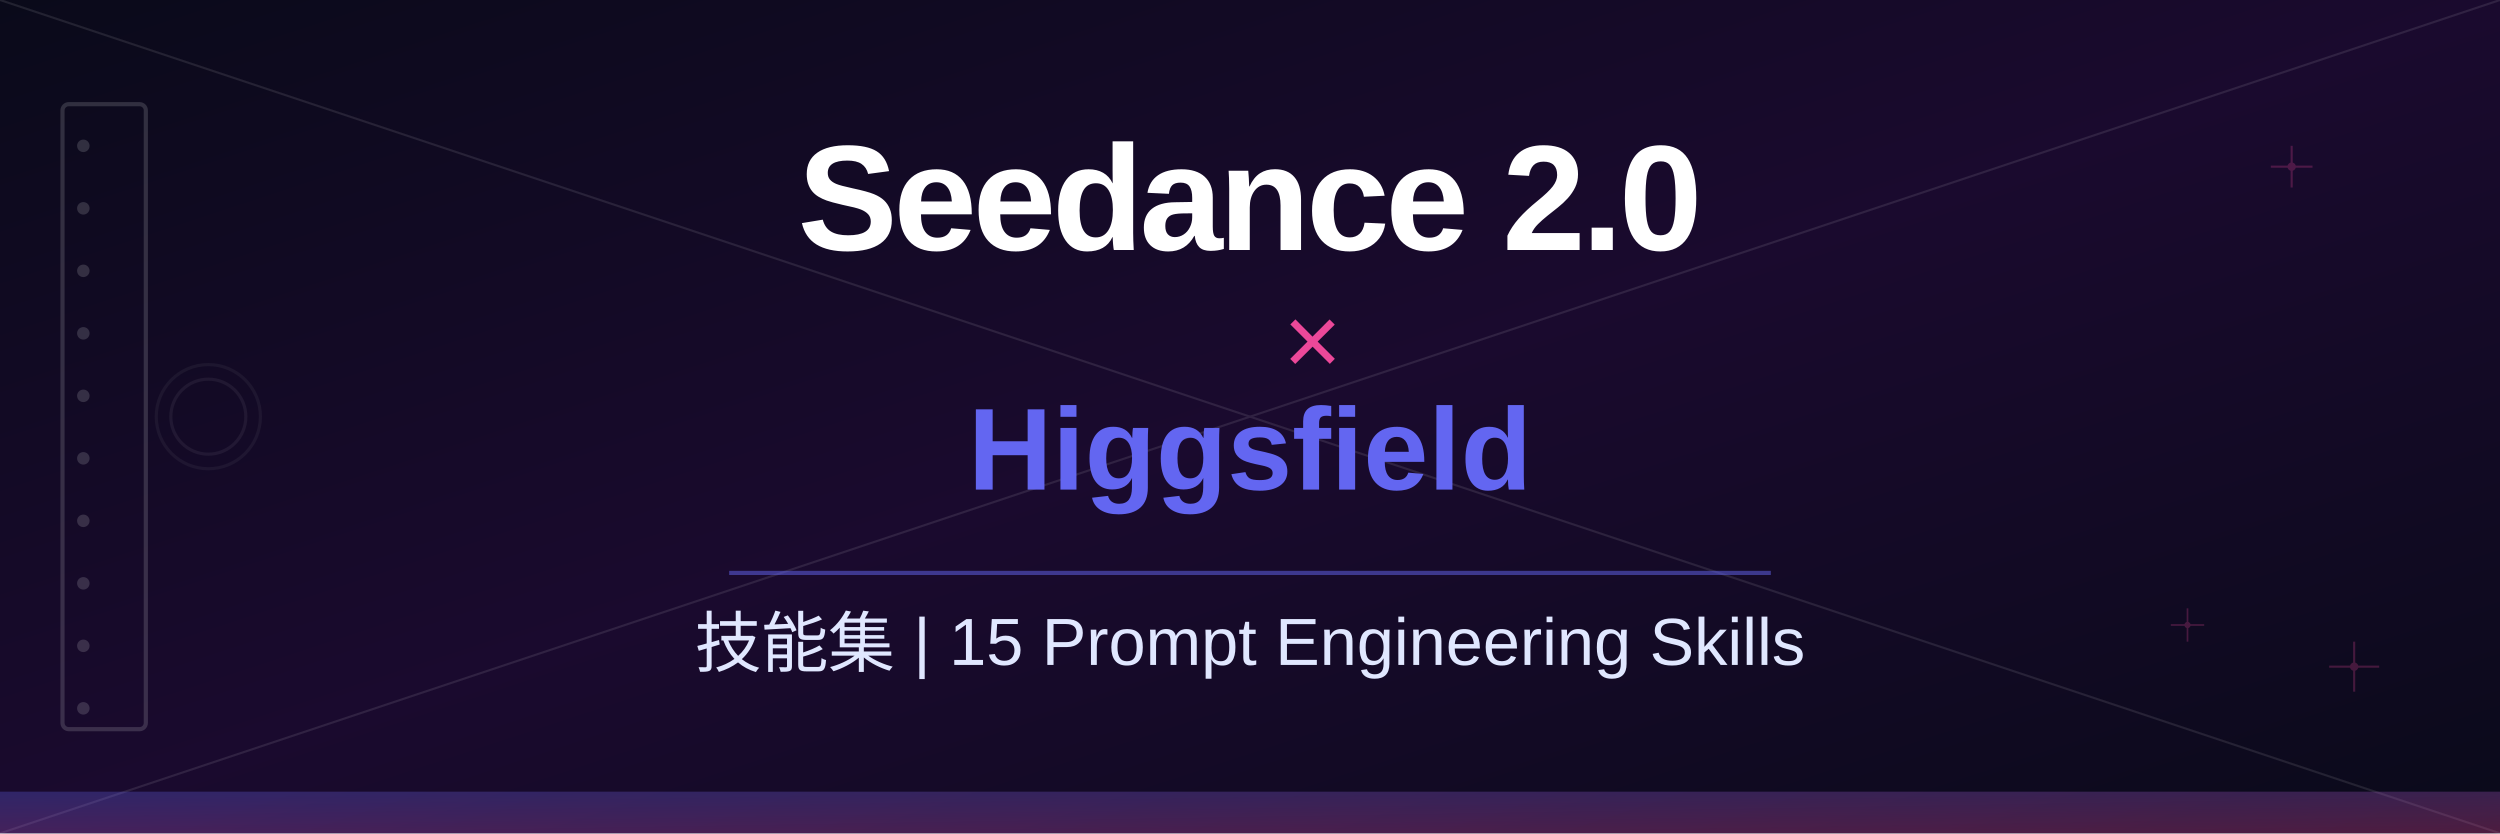
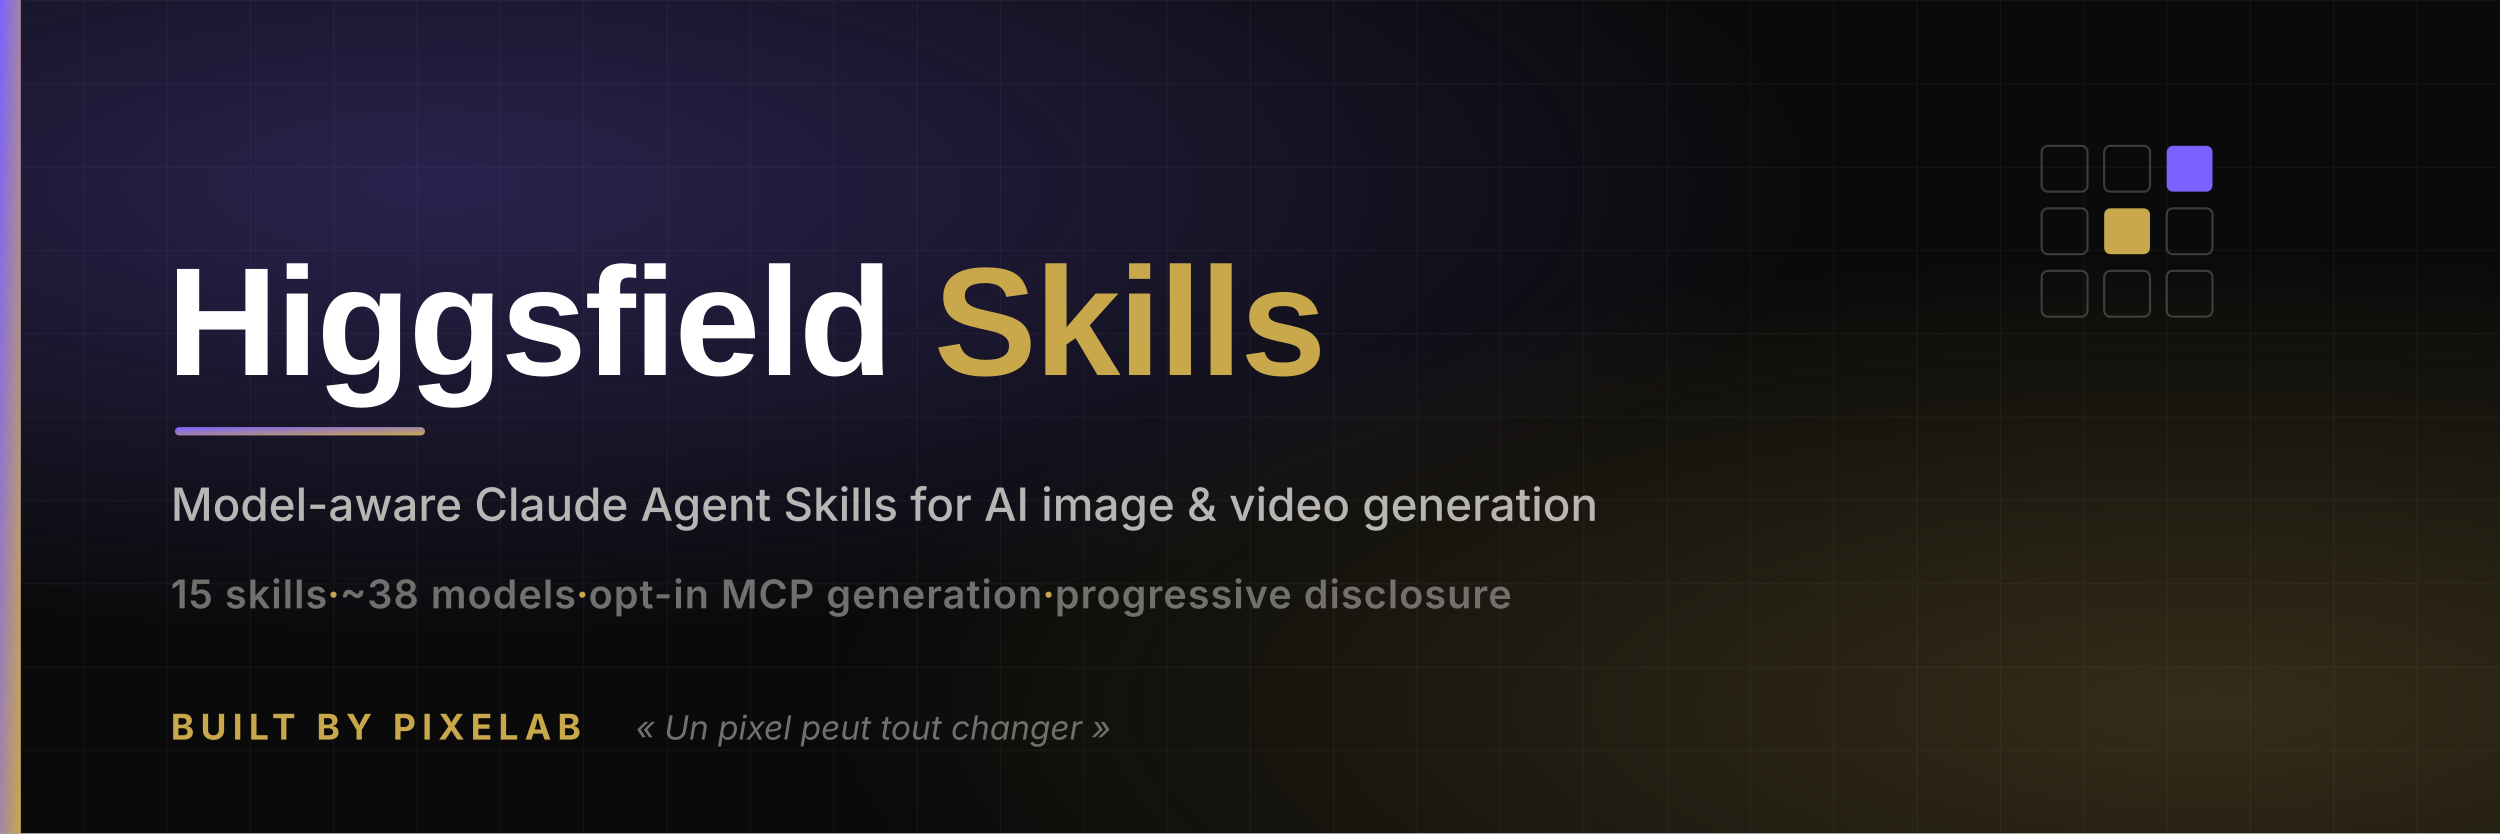
- <svg xmlns="http://www.w3.org/2000/svg" viewBox="0 0 1200 400">
+ <svg xmlns="http://www.w3.org/2000/svg" viewBox="0 0 1200 400" width="1200" height="400" font-family="Syne, 'Trebuchet MS', Arial, sans-serif">
  <defs>
-     <linearGradient id="bgGradient" x1="0%" y1="0%" x2="100%" y2="100%">
-       <stop offset="0%" style="stop-color:#0a0a1a;stop-opacity:1" />
-       <stop offset="50%" style="stop-color:#1a0a2e;stop-opacity:1" />
-       <stop offset="100%" style="stop-color:#0a0a1a;stop-opacity:1" />
+     <linearGradient id="accent" x1="0" y1="0" x2="1" y2="1">
+       <stop offset="0" stop-color="#7b61ff" />
+       <stop offset="1" stop-color="#c9a84c" />
    </linearGradient>
-     <linearGradient id="accentGradient" x1="0%" y1="0%" x2="100%" y2="100%">
-       <stop offset="0%" style="stop-color:#6366f1;stop-opacity:1" />
-       <stop offset="100%" style="stop-color:#ec4899;stop-opacity:1" />
-     </linearGradient>
-     <filter id="glow">
-       <feGaussianBlur stdDeviation="3" result="coloredBlur" />
-       <feMerge>
-         <feMergeNode in="coloredBlur" />
-         <feMergeNode in="SourceGraphic" />
-       </feMerge>
-     </filter>
+     <radialGradient id="glowV" cx="18%" cy="22%" r="55%">
+       <stop offset="0" stop-color="#7b61ff" stop-opacity="0.28" />
+       <stop offset="1" stop-color="#7b61ff" stop-opacity="0" />
+     </radialGradient>
+     <radialGradient id="glowG" cx="88%" cy="85%" r="55%">
+       <stop offset="0" stop-color="#c9a84c" stop-opacity="0.22" />
+       <stop offset="1" stop-color="#c9a84c" stop-opacity="0" />
+     </radialGradient>
+     <pattern id="grid" width="40" height="40" patternUnits="userSpaceOnUse">
+       <path d="M40 0H0V40" fill="none" stroke="#ffffff" stroke-opacity="0.04" stroke-width="1" />
+     </pattern>
  </defs>
-   <rect width="1200" height="400" fill="url(#bgGradient)" />
-   <g opacity="0.1" stroke="#ffffff" stroke-width="1">
-     <line x1="0" y1="0" x2="1200" y2="400" />
-     <line x1="1200" y1="0" x2="0" y2="400" />
+   <rect width="1200" height="400" fill="#0a0a0a" />
+   <rect width="1200" height="400" fill="url(#grid)" />
+   <rect width="1200" height="400" fill="url(#glowV)" />
+   <rect width="1200" height="400" fill="url(#glowG)" />
+   <rect x="0" y="0" width="10" height="400" fill="url(#accent)" />
+   <g transform="translate(980,70)">
+     <rect x="0" y="0" width="22" height="22" rx="3" fill="none" stroke="#71706e" stroke-opacity="0.5" />
+     <rect x="30" y="0" width="22" height="22" rx="3" fill="none" stroke="#71706e" stroke-opacity="0.5" />
+     <rect x="60" y="0" width="22" height="22" rx="3" fill="#7b61ff" />
+     <rect x="0" y="30" width="22" height="22" rx="3" fill="none" stroke="#71706e" stroke-opacity="0.5" />
+     <rect x="30" y="30" width="22" height="22" rx="3" fill="#c9a84c" />
+     <rect x="60" y="30" width="22" height="22" rx="3" fill="none" stroke="#71706e" stroke-opacity="0.5" />
+     <rect x="0" y="60" width="22" height="22" rx="3" fill="none" stroke="#71706e" stroke-opacity="0.5" />
+     <rect x="30" y="60" width="22" height="22" rx="3" fill="none" stroke="#71706e" stroke-opacity="0.5" />
+     <rect x="60" y="60" width="22" height="22" rx="3" fill="none" stroke="#71706e" stroke-opacity="0.5" />
  </g>
-   <g opacity="0.15">
-     <rect x="30" y="50" width="40" height="300" fill="none" stroke="#ffffff" stroke-width="2" rx="3" />
-     <circle cx="40" cy="70" r="3" fill="#ffffff" />
-     <circle cx="40" cy="100" r="3" fill="#ffffff" />
-     <circle cx="40" cy="130" r="3" fill="#ffffff" />
-     <circle cx="40" cy="160" r="3" fill="#ffffff" />
-     <circle cx="40" cy="190" r="3" fill="#ffffff" />
-     <circle cx="40" cy="220" r="3" fill="#ffffff" />
-     <circle cx="40" cy="250" r="3" fill="#ffffff" />
-     <circle cx="40" cy="280" r="3" fill="#ffffff" />
-     <circle cx="40" cy="310" r="3" fill="#ffffff" />
-     <circle cx="40" cy="340" r="3" fill="#ffffff" />
-   </g>
-   <g>
-     <text x="600" y="120" font-family="Arial, sans-serif" font-size="72" font-weight="bold" text-anchor="middle" fill="#ffffff" letter-spacing="-2">
-       Seedance 2.0
-     </text>
-     <text x="630" y="180" font-family="Arial, sans-serif" font-size="48" font-weight="300" text-anchor="middle" fill="#ec4899" letter-spacing="4">
-       ×
-     </text>
-     <text x="600" y="235" font-family="Arial, sans-serif" font-size="56" font-weight="600" text-anchor="middle" fill="#6366f1">
-       Higgsfield
-     </text>
-     <line x1="350" y1="275" x2="850" y2="275" stroke="#6366f1" stroke-width="2" opacity="0.5" />
-     <text x="600" y="320" font-family="Arial, sans-serif" font-size="32" font-weight="500" text-anchor="middle" fill="#e0e7ff">
-       技能集 | 15 Prompt Engineering Skills
-     </text>
-   </g>
-   <g opacity="0.25" fill="#ec4899">
-     <circle cx="1100" cy="80" r="2" />
-     <line x1="1100" y1="70" x2="1100" y2="90" stroke="#ec4899" stroke-width="1" />
-     <line x1="1090" y1="80" x2="1110" y2="80" stroke="#ec4899" stroke-width="1" />
-     <circle cx="1050" cy="300" r="1.5" />
-     <line x1="1050" y1="292" x2="1050" y2="308" stroke="#ec4899" stroke-width="0.8" />
-     <line x1="1042" y1="300" x2="1058" y2="300" stroke="#ec4899" stroke-width="0.8" />
-     <circle cx="1130" cy="320" r="2" />
-     <line x1="1130" y1="308" x2="1130" y2="332" stroke="#ec4899" stroke-width="1" />
-     <line x1="1118" y1="320" x2="1142" y2="320" stroke="#ec4899" stroke-width="1" />
-   </g>
-   <g opacity="0.12" fill="none" stroke="#ffffff" stroke-width="1.5">
-     <circle cx="100" cy="200" r="25" opacity="0.4" />
-     <circle cx="100" cy="200" r="18" opacity="0.5" />
-   </g>
-   <rect x="0" y="380" width="1200" height="20" fill="url(#accentGradient)" opacity="0.3" />
+   <text x="80" y="180" font-size="74" font-weight="800" letter-spacing="-1" fill="#ffffff">Higgsfield <tspan fill="#c9a84c">Skills</tspan>
+   </text>
+   <rect x="84" y="205" width="120" height="4" rx="2" fill="url(#accent)" />
+   <text x="82" y="250" font-size="22" font-weight="500" fill="#b8b6b4" font-family="Inter, Arial, sans-serif">Model-aware Claude Agent Skills for AI image &amp; video generation</text>
+   <text x="82" y="292" font-size="19" font-weight="600" letter-spacing="0.5" fill="#71706e" font-family="Inter, Arial, sans-serif">15 skills<tspan fill="#c9a84c">  ·  </tspan>~38 models<tspan fill="#c9a84c">  ·  </tspan>opt-in MCP generation<tspan fill="#c9a84c">  ·  </tspan>progressive disclosure</text>
+   <text x="82" y="355" font-size="17" font-weight="700" letter-spacing="3" fill="#c9a84c" font-family="Inter, Arial, sans-serif">BUILT BY PIXELAB</text>
+   <text x="305" y="355" font-size="16" font-weight="400" font-style="italic" fill="#71706e" font-family="Inter, Arial, sans-serif">« Un pixel peut tout changer »</text>
</svg>
